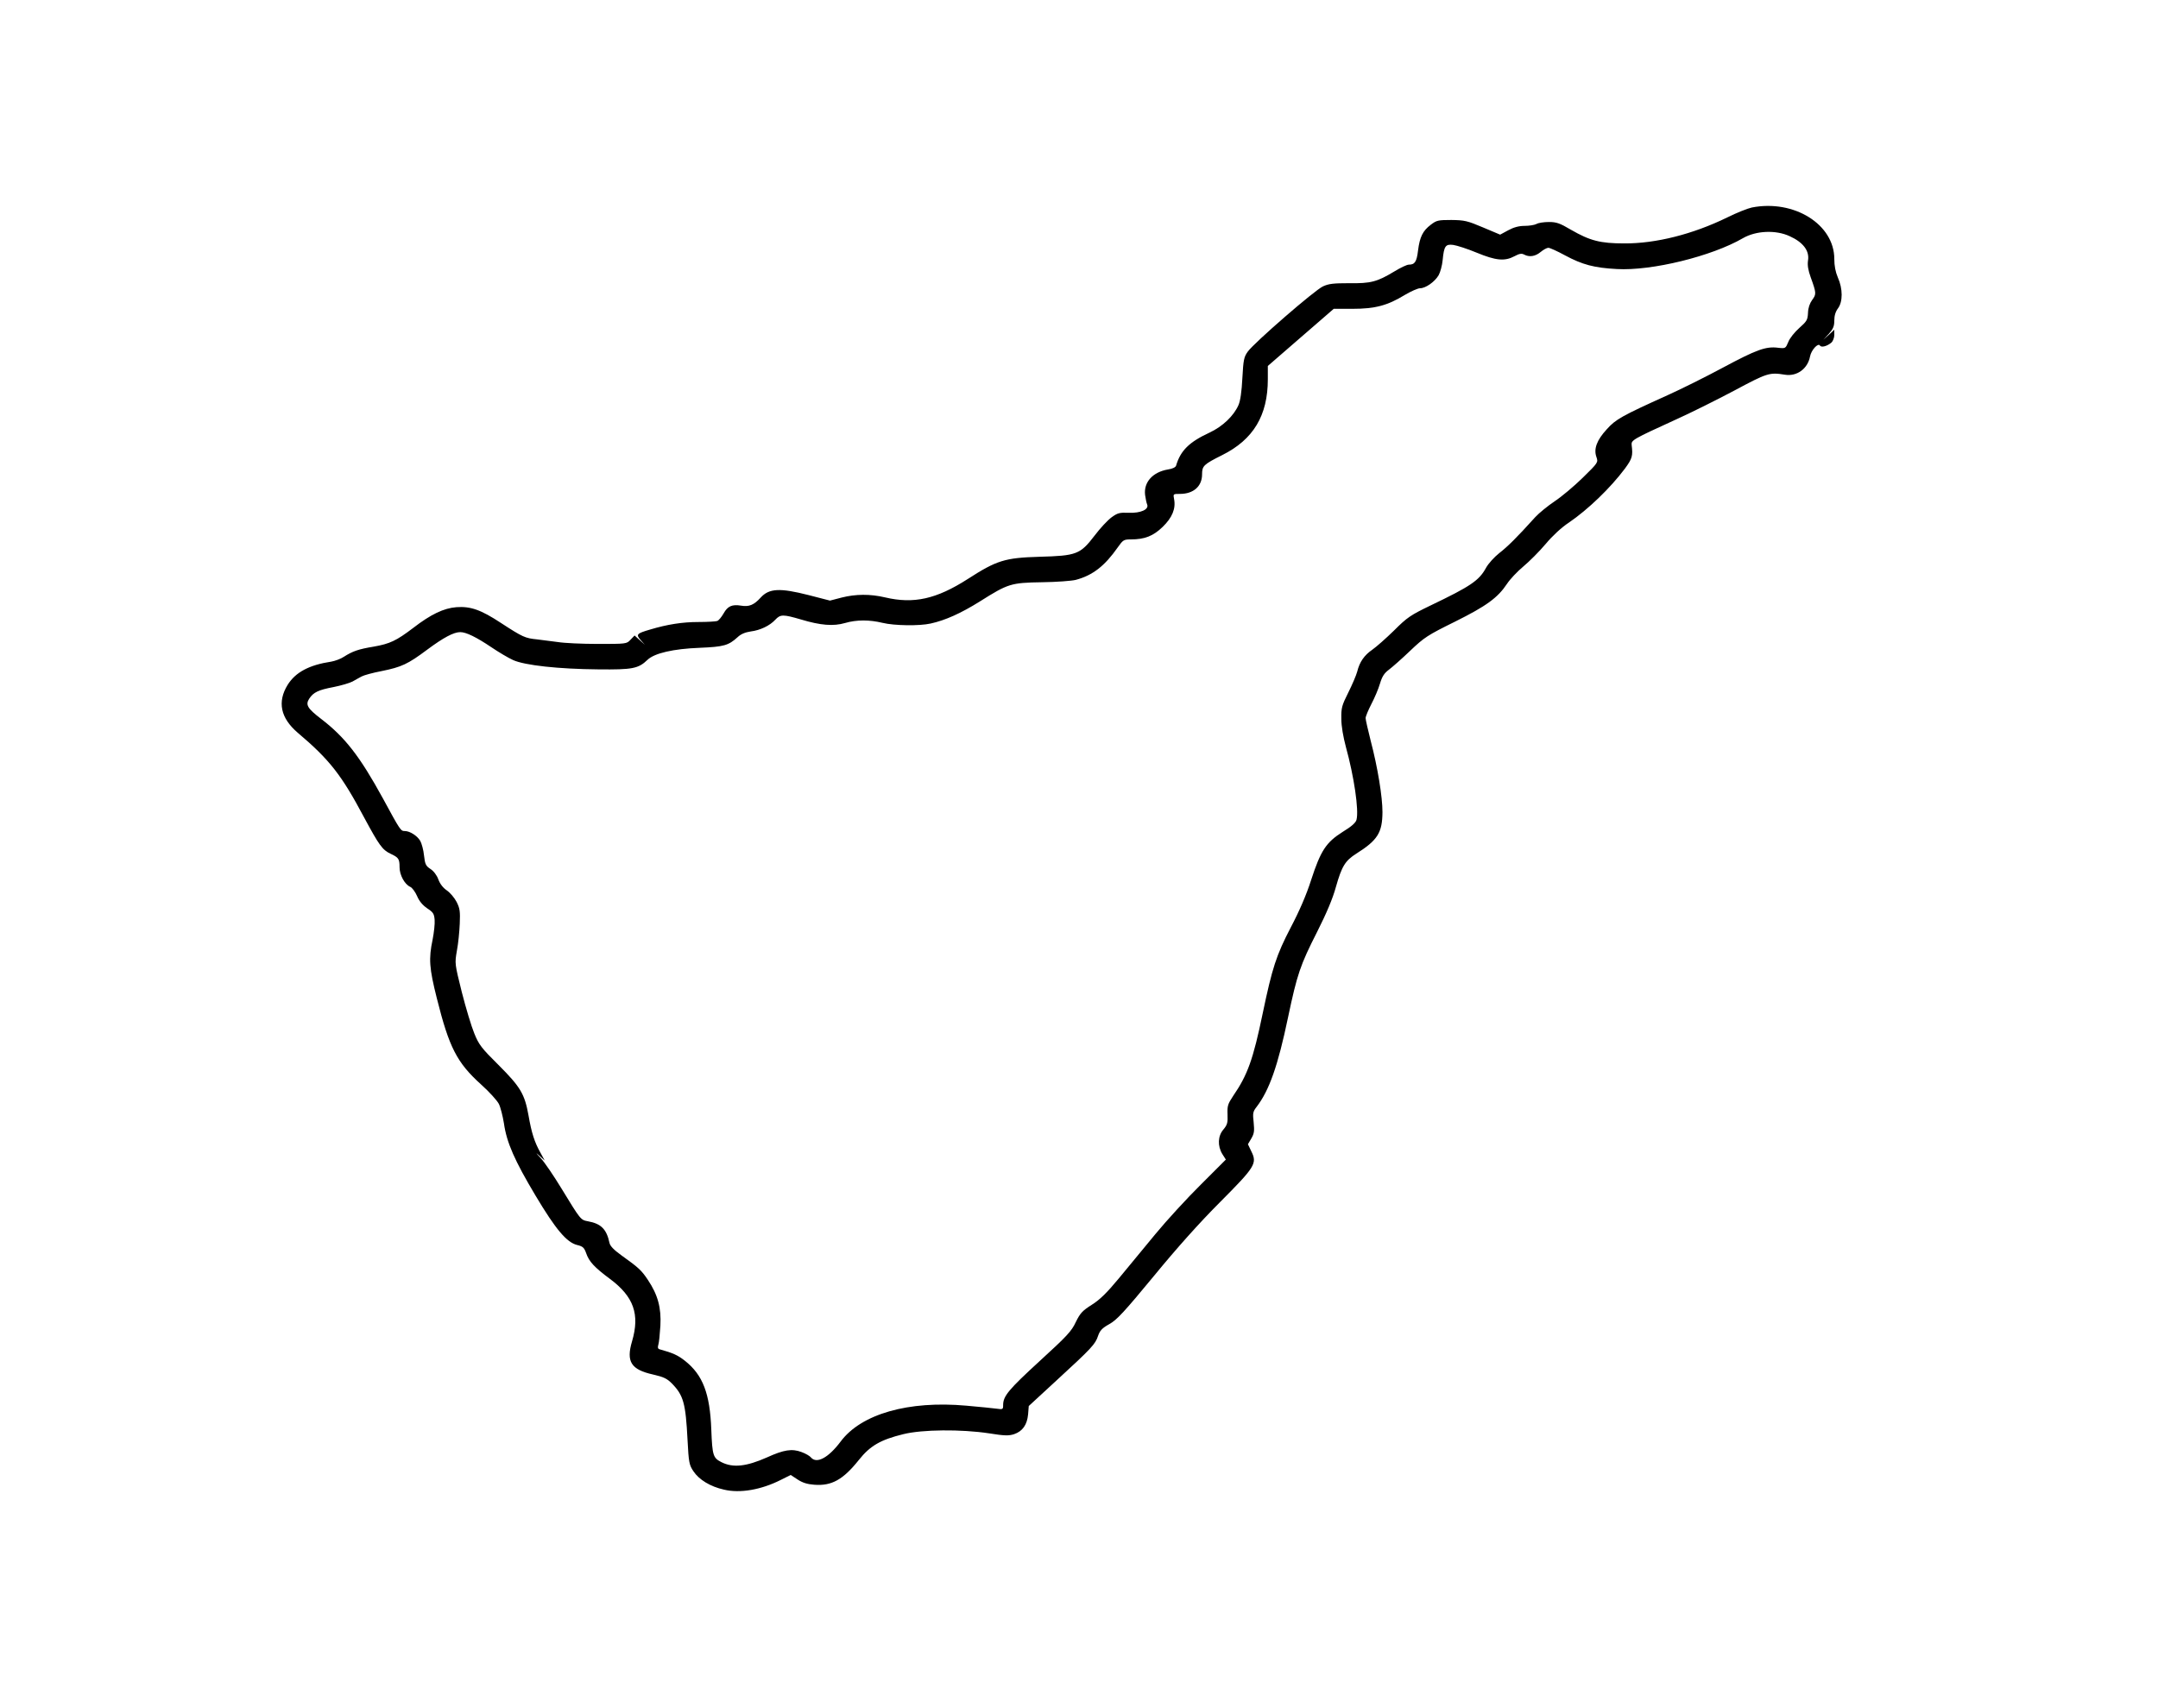
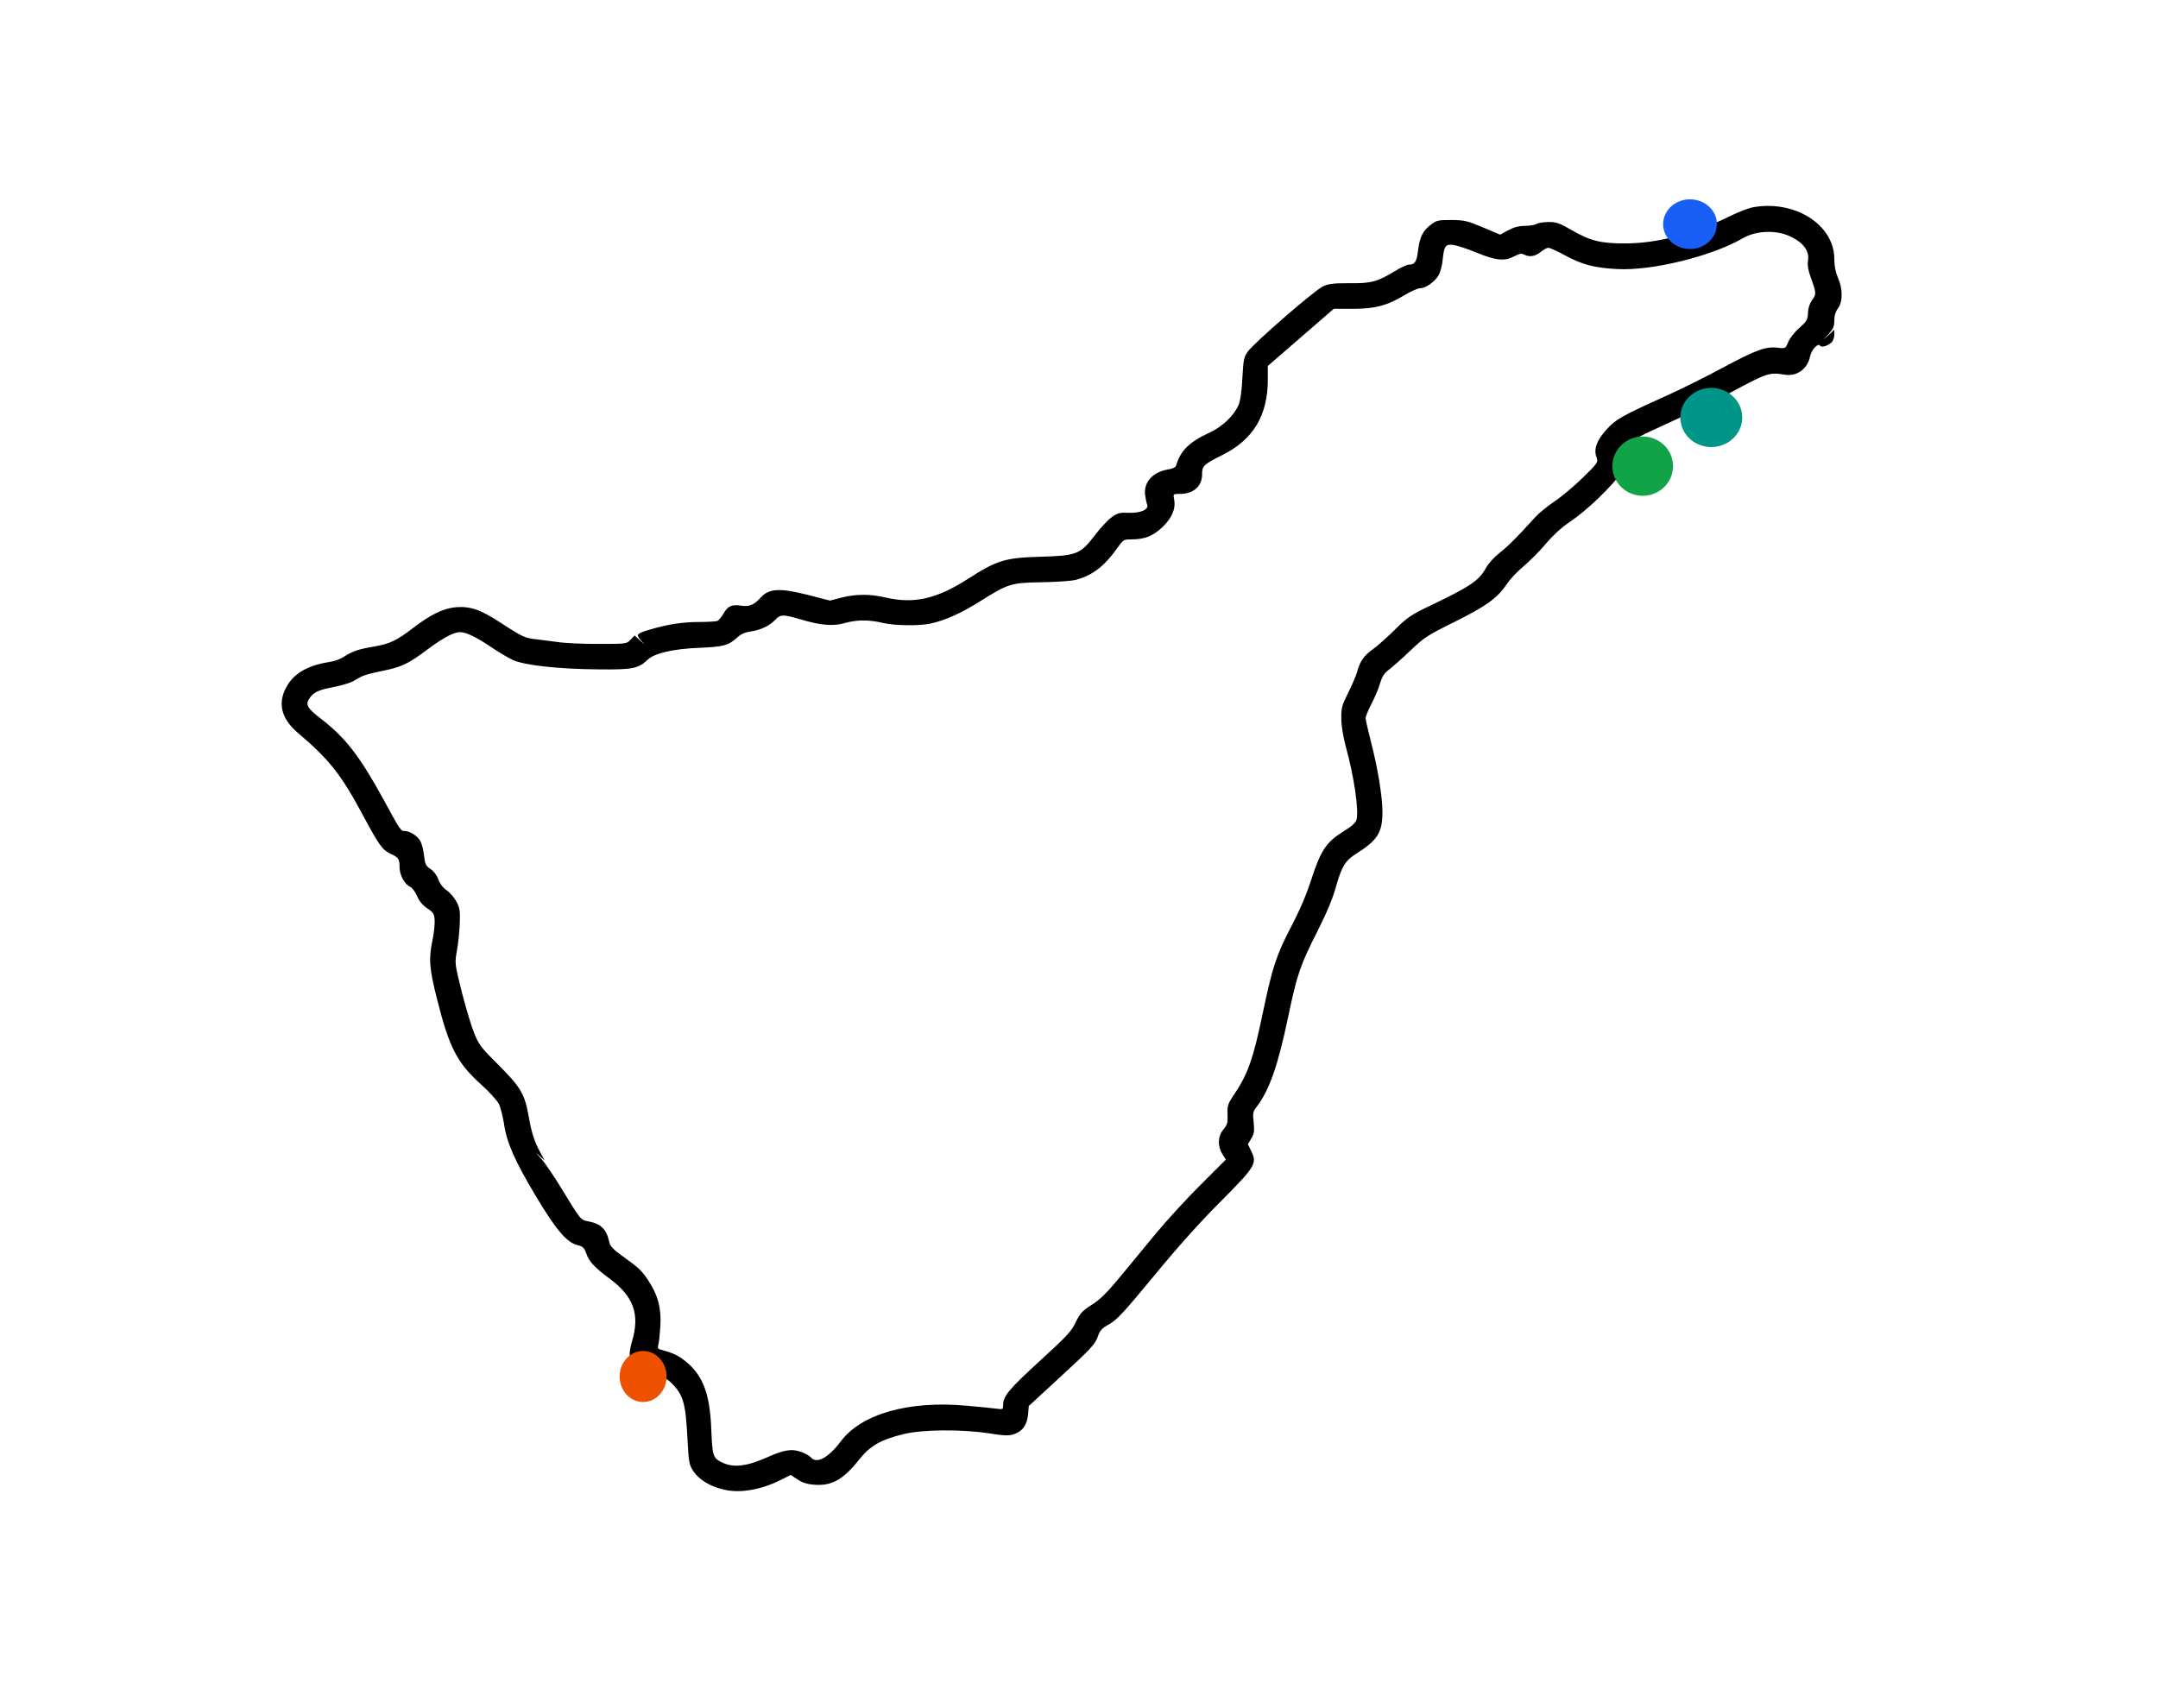
- <svg xmlns="http://www.w3.org/2000/svg" version="1.0" width="1280pt" height="1013pt" viewBox="0 0 1280 1013" preserveAspectRatio="xMidYMid meet">
+ <svg xmlns="http://www.w3.org/2000/svg" xmlns:ns1="https://boxy-svg.com" version="1.0" width="1280pt" height="1013pt" viewBox="0 0 1280 1013" preserveAspectRatio="xMidYMid meet">
+   <defs>
+     <ns1:export>
+       <ns1:file format="svg" href="#object-0" units="pt" />
+       <ns1:file format="svg" path="Untitled 2.svg" units="pt" />
+     </ns1:export>
+   </defs>
  <g transform="translate(0,1013) scale(0.1,-0.1)" fill="#000000" stroke="none">
    <path d="M10391 8899 c-24 -5 -90 -31 -146 -59 -205 -100 -424 -155 -610 -154 -144 0 -204 16 -317 81 -66 39 -86 46 -131 46 -29 0 -63 -5 -74 -12 -12 -6 -43 -11 -70 -11 -33 0 -64 -8 -97 -26 l-48 -26 -102 43 c-92 39 -109 43 -187 44 -79 0 -88 -2 -122 -28 -48 -36 -66 -73 -76 -153 -8 -67 -19 -84 -55 -84 -11 0 -49 -18 -85 -40 -103 -62 -140 -72 -269 -70 -92 0 -121 -3 -155 -19 -49 -22 -409 -335 -446 -387 -23 -32 -26 -49 -32 -157 -4 -80 -12 -135 -23 -160 -28 -64 -94 -127 -171 -163 -121 -56 -173 -107 -199 -196 -3 -10 -21 -19 -48 -23 -90 -15 -145 -75 -136 -151 3 -21 8 -47 12 -56 13 -30 -38 -53 -109 -50 -55 2 -66 -1 -102 -27 -23 -17 -68 -65 -101 -109 -85 -111 -107 -119 -327 -125 -204 -6 -253 -21 -425 -132 -186 -119 -320 -149 -490 -109 -89 21 -175 20 -258 -1 l-69 -18 -128 33 c-169 43 -233 40 -283 -15 -40 -44 -69 -56 -116 -48 -54 9 -80 -3 -104 -46 -12 -21 -29 -42 -38 -45 -9 -3 -59 -6 -112 -6 -94 0 -184 -14 -287 -45 -79 -23 -84 -29 -55 -62 l25 -28 -31 28 -30 27 -24 -25 c-23 -25 -25 -25 -194 -25 -94 0 -200 5 -236 11 -36 5 -92 12 -125 16 -70 7 -84 13 -213 97 -120 79 -181 100 -265 94 -75 -6 -151 -42 -256 -123 -100 -76 -138 -94 -234 -111 -91 -15 -125 -27 -177 -60 -19 -13 -53 -25 -75 -29 -132 -20 -212 -63 -259 -138 -62 -101 -42 -196 59 -283 190 -161 260 -250 395 -504 89 -165 108 -192 157 -215 47 -22 53 -30 53 -80 0 -46 30 -101 63 -116 12 -5 30 -30 41 -55 12 -29 32 -53 59 -72 37 -24 42 -33 45 -69 2 -23 -4 -76 -12 -117 -24 -114 -20 -169 25 -348 73 -292 119 -382 263 -512 48 -43 95 -95 105 -115 10 -20 23 -72 30 -115 16 -114 64 -222 187 -428 121 -203 186 -279 248 -294 33 -8 41 -15 53 -49 17 -49 48 -83 141 -152 141 -105 178 -210 131 -370 -36 -121 -6 -168 124 -197 65 -15 83 -24 113 -54 68 -70 81 -117 92 -333 7 -136 10 -150 35 -187 33 -50 100 -91 181 -109 96 -23 221 -1 338 58 l58 29 41 -27 c29 -19 57 -28 99 -31 103 -8 171 30 265 148 66 83 128 119 263 152 112 28 343 30 508 5 93 -15 118 -15 149 -5 50 17 77 55 83 117 l4 50 166 153 c208 191 229 214 245 263 11 32 24 46 67 70 45 25 88 72 264 285 136 166 273 319 393 439 208 209 221 229 185 301 l-20 42 20 34 c17 29 19 44 14 95 -6 54 -5 64 17 92 76 99 127 245 187 532 54 256 72 309 172 506 56 111 93 198 112 268 35 123 55 155 121 197 127 80 154 125 155 246 0 91 -28 264 -70 424 -16 64 -30 124 -30 134 0 10 16 48 34 83 19 36 42 90 51 121 13 43 25 62 53 83 20 15 78 66 127 113 83 79 103 92 265 172 187 93 254 142 309 225 17 26 60 72 96 102 36 30 96 90 133 134 40 48 95 99 138 127 114 78 245 204 332 320 44 60 48 76 40 140 -3 29 6 34 262 151 85 38 241 116 345 171 198 106 210 110 303 95 70 -11 134 35 148 108 7 38 48 83 59 65 8 -13 43 -4 68 18 9 8 17 29 17 45 l0 31 -32 -30 -33 -29 33 35 c25 29 32 44 32 78 0 29 7 53 22 73 29 39 29 116 -1 183 -14 33 -21 69 -21 110 0 205 -239 354 -489 305z m224 -170 c80 -36 119 -87 109 -145 -4 -28 1 -57 16 -99 34 -94 34 -100 9 -134 -15 -21 -24 -47 -25 -77 -2 -42 -7 -50 -52 -90 -27 -24 -57 -61 -65 -83 -16 -38 -16 -39 -61 -34 -72 9 -127 -11 -325 -117 -102 -55 -251 -129 -331 -165 -270 -122 -306 -142 -359 -201 -60 -65 -79 -117 -62 -165 11 -32 11 -33 -81 -123 -51 -50 -126 -113 -167 -140 -40 -27 -92 -69 -115 -94 -110 -122 -164 -175 -213 -213 -29 -23 -65 -62 -79 -88 -41 -75 -91 -109 -329 -223 -118 -57 -138 -70 -216 -148 -48 -47 -106 -98 -129 -114 -48 -33 -76 -73 -90 -131 -6 -22 -30 -78 -53 -124 -38 -76 -42 -90 -41 -155 0 -44 11 -107 27 -167 48 -174 78 -375 63 -432 -4 -17 -29 -40 -82 -72 -98 -62 -130 -110 -187 -285 -28 -88 -70 -185 -120 -280 -87 -167 -111 -242 -167 -510 -57 -275 -90 -367 -176 -492 -31 -47 -35 -58 -33 -109 2 -49 -1 -61 -24 -89 -34 -39 -36 -98 -7 -146 l21 -33 -148 -148 c-82 -81 -203 -213 -269 -293 -66 -80 -164 -198 -217 -263 -72 -87 -114 -128 -162 -158 -55 -35 -68 -49 -94 -102 -25 -54 -52 -83 -215 -232 -183 -168 -216 -207 -216 -260 0 -26 -2 -27 -37 -22 -21 3 -102 11 -181 18 -344 31 -624 -49 -746 -213 -72 -96 -142 -134 -176 -94 -6 8 -31 23 -56 32 -56 21 -104 14 -205 -32 -122 -54 -201 -63 -270 -28 -49 25 -54 38 -60 193 -8 214 -50 324 -156 408 -42 33 -69 46 -152 69 -9 3 -11 11 -6 27 4 12 9 63 12 112 6 106 -15 184 -74 272 -38 57 -55 73 -156 145 -47 34 -68 56 -72 75 -17 81 -50 114 -128 128 -43 8 -43 8 -157 195 -45 74 -100 155 -123 180 -29 31 -32 36 -9 15 l33 -30 -25 46 c-36 64 -53 118 -71 221 -23 128 -47 169 -178 300 -102 101 -117 121 -144 188 -17 41 -50 151 -74 245 -42 169 -42 169 -29 245 8 41 15 113 17 160 3 73 1 91 -19 130 -13 25 -39 55 -58 68 -22 15 -40 38 -50 65 -9 25 -28 50 -47 62 -27 18 -32 27 -38 80 -3 33 -14 71 -22 86 -18 31 -62 59 -92 59 -24 0 -26 2 -130 194 -137 250 -225 363 -366 471 -82 63 -94 84 -71 120 25 38 54 52 144 69 45 9 96 24 113 33 18 10 42 24 54 30 12 7 66 22 119 32 118 24 155 41 270 127 97 72 157 104 196 104 35 0 96 -30 185 -90 43 -29 100 -63 129 -76 69 -31 268 -53 506 -55 201 -2 236 4 291 57 41 39 152 65 309 71 144 6 171 14 225 63 20 19 45 29 78 34 56 7 113 34 146 70 30 32 46 32 152 1 116 -35 192 -41 261 -21 69 20 144 20 223 1 69 -17 219 -19 285 -4 87 19 180 61 292 131 168 106 184 111 369 114 86 1 176 8 200 14 101 27 172 83 249 193 31 44 36 47 77 47 83 0 133 20 189 74 57 55 79 109 68 165 -6 31 -6 31 35 31 80 0 131 45 131 116 0 50 9 59 119 114 185 92 271 235 271 450 l0 79 196 170 195 169 112 0 c132 0 206 19 309 82 37 22 78 40 91 40 33 0 87 38 110 77 10 18 21 58 24 90 8 84 17 96 63 90 21 -3 84 -23 139 -46 114 -47 166 -52 224 -21 28 15 42 18 57 10 31 -17 67 -11 98 15 17 14 37 25 46 25 9 0 53 -20 99 -45 102 -55 173 -74 307 -81 207 -12 564 76 748 183 78 45 195 50 277 12z" />
  </g>
+   <ellipse style="paint-order: stroke; stroke: rgb(0, 149, 137); stroke-width: 5px; fill: rgb(0, 149, 137);" cx="1015.03" cy="247.657" rx="15.86" ry="15.047" />
+   <ellipse style="fill: rgb(16, 164, 70); stroke: rgb(16, 164, 70);" cx="974.365" cy="276.53" rx="17.486" ry="17.08" />
+   <ellipse style="stroke: rgb(25, 94, 246); fill: rgb(25, 94, 246);" cx="1002.42" cy="132.978" rx="15.453" ry="14.233" />
+   <ellipse style="stroke: rgb(238, 81, 0); fill: rgb(238, 81, 0);" cx="381.45" cy="816.579" rx="13.42" ry="14.64" id="object-0" />
</svg>
